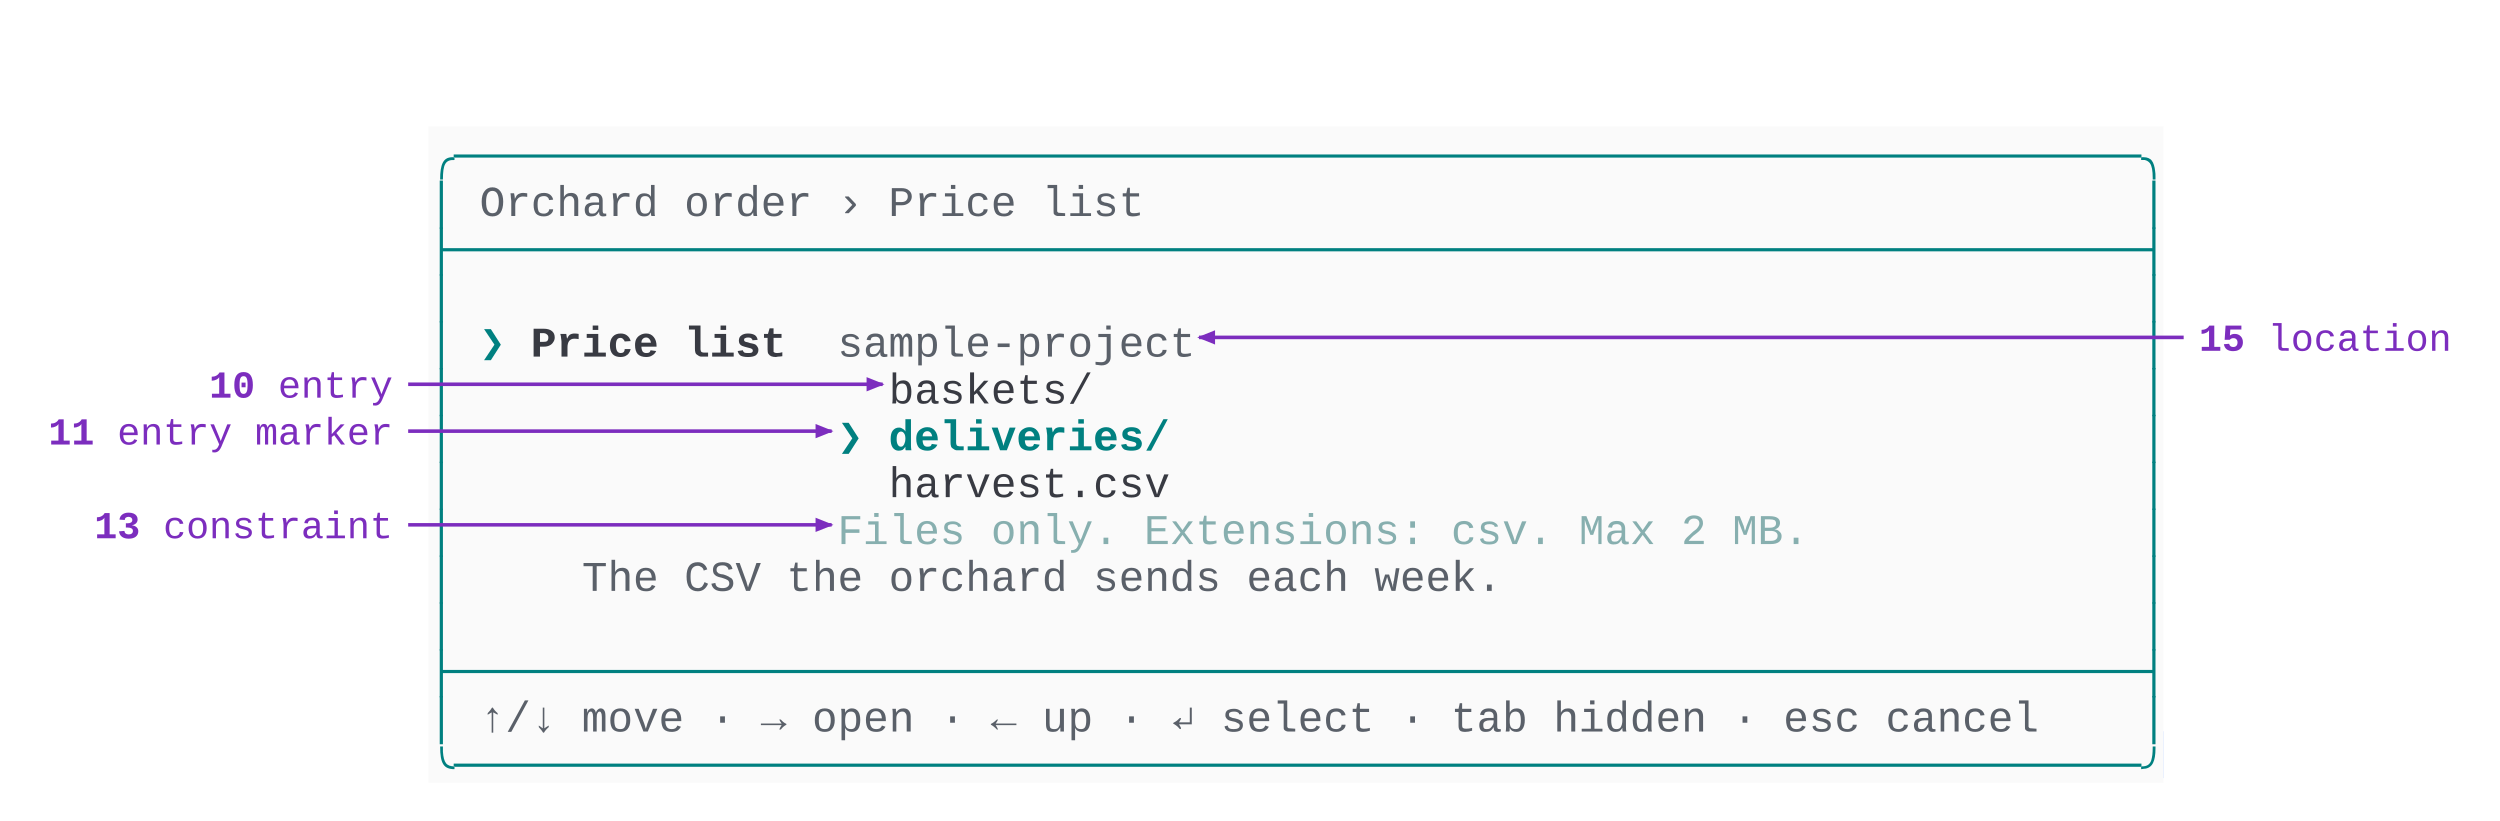
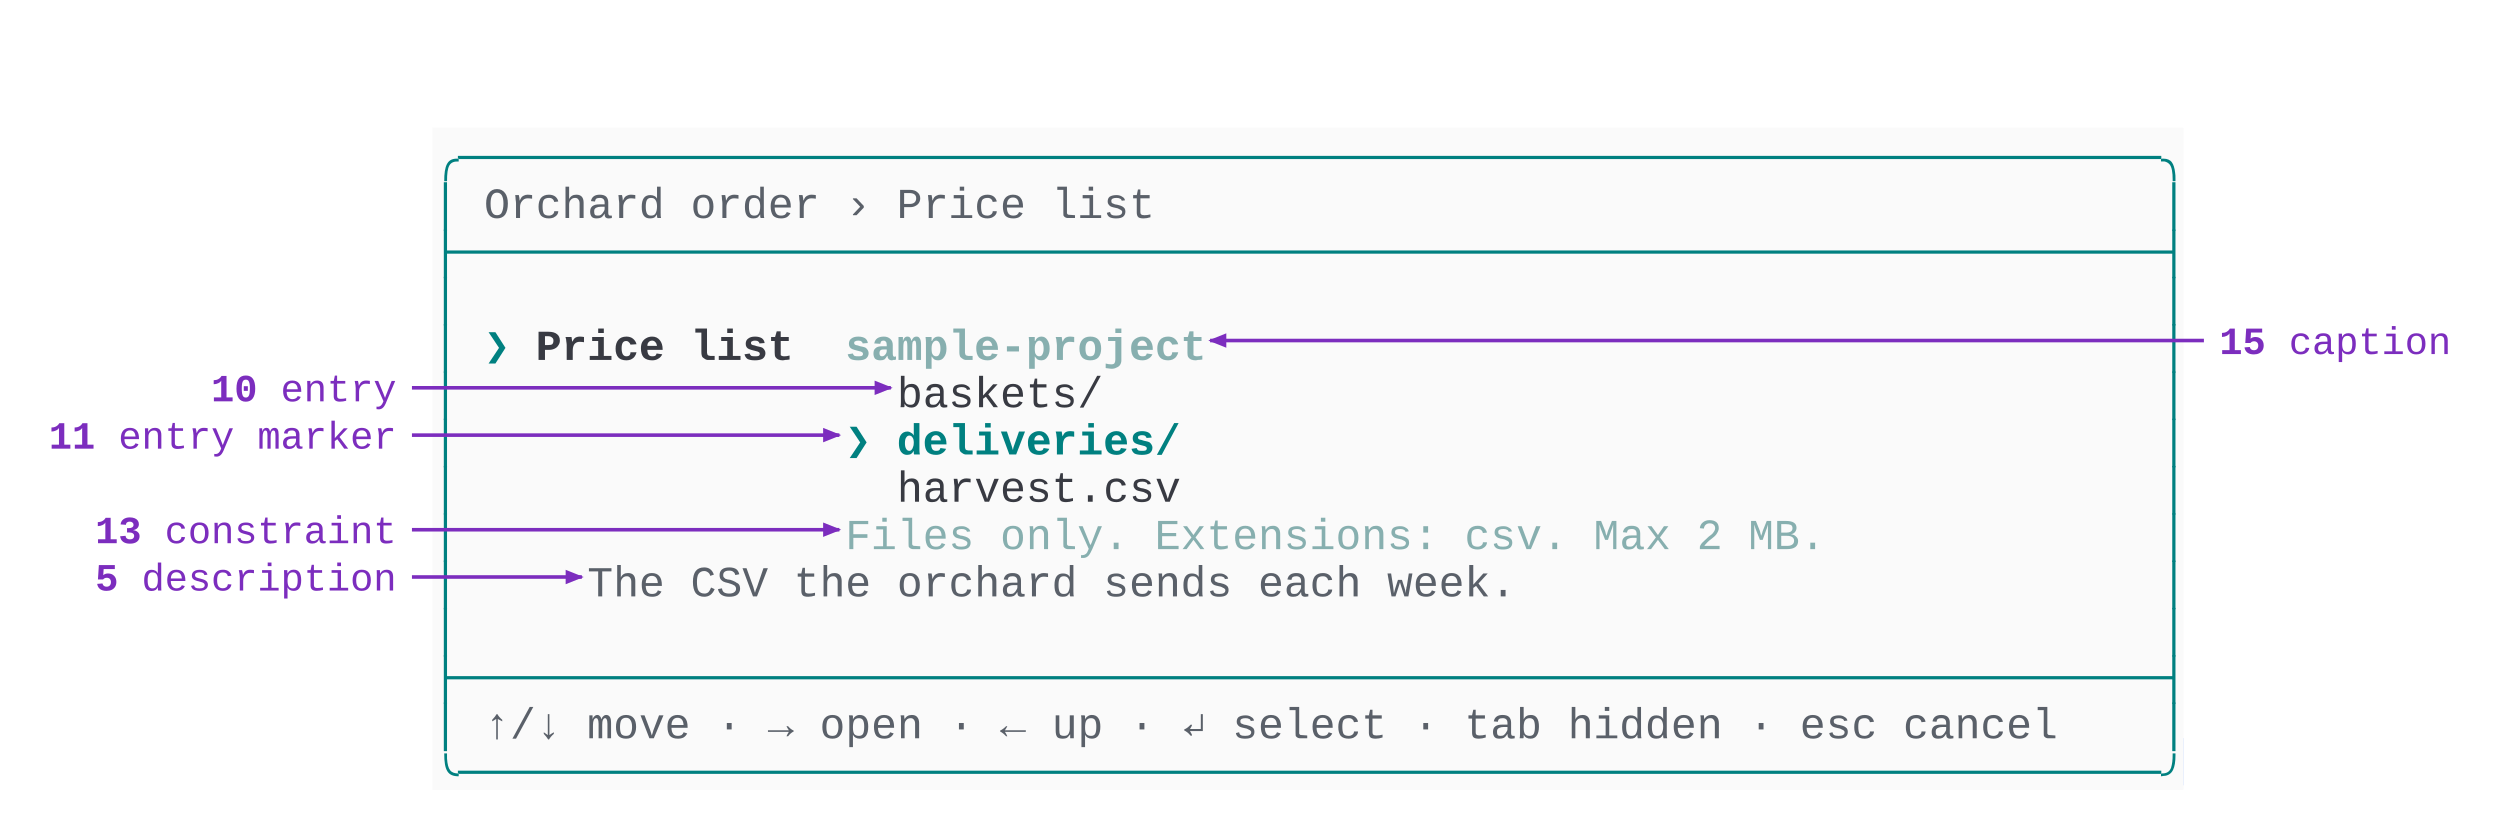
- <svg xmlns="http://www.w3.org/2000/svg" xmlns:xlink="http://www.w3.org/1999/xlink" width="980.00" height="321.78">
+ <svg xmlns="http://www.w3.org/2000/svg" xmlns:xlink="http://www.w3.org/1999/xlink" width="971.00" height="321.78">
  <defs>
    <marker id="anatomy-arrow" viewBox="0 0 10 10" refX="9" refY="5" markerWidth="5" markerHeight="5" orient="auto-start-reverse">
      <path d="M 0 1 L 10 5 L 0 9 z" fill="rgb(124,45,190)" />
    </marker>
  </defs>
  <g transform="translate(168.00,49.60)">
    <svg width="680" height="257.18">
      <rect width="680" height="257.18" rx="0" ry="0" class="a" />
      <svg height="257.18" viewBox="0 0 68 25.718" width="680">
-         <style>.a{fill:rgb(250,250,250)}.b{font-family:Consolas,"Courier New",Courier,"Liberation Mono",monospace}.c{fill:rgb(0,128,128);white-space:pre}.d{fill:transparent}.e{fill:rgb(82,139,255)}.f{fill:rgb(90,96,105);white-space:pre}.g{fill:rgb(0,128,128);font-weight:bold;white-space:pre}.h{fill:rgb(56,58,66);font-weight:bold;white-space:pre}.i{fill:rgb(56,58,66);white-space:pre}.j{fill:rgb(135,175,175);white-space:pre}</style>
+         <style>.a{fill:rgb(250,250,250)}.b{font-family:Consolas,"Courier New",Courier,"Liberation Mono",monospace}.c{fill:rgb(0,128,128);white-space:pre}.d{fill:transparent}.e{fill:rgb(82,139,255)}.f{fill:rgb(90,96,105);white-space:pre}.g{fill:rgb(0,128,128);font-weight:bold;white-space:pre}.h{fill:rgb(56,58,66);font-weight:bold;white-space:pre}.i{fill:rgb(135,175,175);font-weight:bold;white-space:pre}.j{fill:rgb(56,58,66);white-space:pre}.k{fill:rgb(135,175,175);white-space:pre}</style>
        <g font-family="Consolas, &quot;Courier New&quot;, Courier, &quot;Liberation Mono&quot;, monospace" font-size="1.67" class="b">
          <defs>
            <symbol id="1">
              <text x="0" y="1.67" class="c" textLength="68.136" lengthAdjust="spacingAndGlyphs">├──────────────────────────────────────────────────────────────────┤</text>
            </symbol>
            <symbol id="2">
              <text x="0" y="1.67" class="c" textLength="1.002" lengthAdjust="spacingAndGlyphs">│</text>
              <text x="67.134" y="1.67" class="c" textLength="1.002" lengthAdjust="spacingAndGlyphs">│</text>
            </symbol>
            <symbol id="a">
              <rect height="14" width="68" x="0" y="0" class="d" />
            </symbol>
            <symbol id="b">
              <rect height="1.837" width="1.102" class="e" />
            </symbol>
          </defs>
          <rect height="25.718" width="68" class="a" />
          <svg x="0" y="0" width="68">
            <svg x="0">
              <use xlink:href="#a" />
              <use xlink:href="#b" x="67.996" y="23.706" />
              <text x="0" y="1.67" class="c" textLength="68.136" lengthAdjust="spacingAndGlyphs">╭──────────────────────────────────────────────────────────────────╮</text>
              <text x="0" y="3.507" class="c" textLength="1.002" lengthAdjust="spacingAndGlyphs">│</text>
              <text x="2.004" y="3.507" class="f" textLength="7.014" lengthAdjust="spacingAndGlyphs">Orchard</text>
              <text x="10.02" y="3.507" class="f" textLength="5.01" lengthAdjust="spacingAndGlyphs">order</text>
              <text x="16.032" y="3.507" class="f" textLength="1.002" lengthAdjust="spacingAndGlyphs">›</text>
              <text x="18.036" y="3.507" class="f" textLength="5.01" lengthAdjust="spacingAndGlyphs">Price</text>
              <text x="24.048" y="3.507" class="f" textLength="4.008" lengthAdjust="spacingAndGlyphs">list</text>
              <text x="67.134" y="3.507" class="c" textLength="1.002" lengthAdjust="spacingAndGlyphs">│</text>
              <use xlink:href="#1" y="3.674" />
              <use xlink:href="#2" y="5.511" />
              <text x="0" y="9.018" class="c" textLength="1.002" lengthAdjust="spacingAndGlyphs">│</text>
              <text x="2.004" y="9.018" class="g" textLength="1.002" lengthAdjust="spacingAndGlyphs">❯</text>
              <text x="4.008" y="9.018" class="h" textLength="5.01" lengthAdjust="spacingAndGlyphs">Price</text>
              <text x="10.02" y="9.018" class="h" textLength="4.008" lengthAdjust="spacingAndGlyphs">list</text>
-               <text x="16.032" y="9.018" class="f" textLength="14.028" lengthAdjust="spacingAndGlyphs">sample-project</text>
+               <text x="16.032" y="9.018" class="i" textLength="14.028" lengthAdjust="spacingAndGlyphs">sample-project</text>
              <text x="67.134" y="9.018" class="c" textLength="1.002" lengthAdjust="spacingAndGlyphs">│</text>
              <text x="0" y="10.855" class="c" textLength="1.002" lengthAdjust="spacingAndGlyphs">│</text>
-               <text x="18.036" y="10.855" class="i" textLength="8.016" lengthAdjust="spacingAndGlyphs">baskets/</text>
+               <text x="18.036" y="10.855" class="j" textLength="8.016" lengthAdjust="spacingAndGlyphs">baskets/</text>
              <text x="67.134" y="10.855" class="c" textLength="1.002" lengthAdjust="spacingAndGlyphs">│</text>
              <text x="0" y="12.692" class="c" textLength="1.002" lengthAdjust="spacingAndGlyphs">│</text>
              <text x="16.032" y="12.692" class="g" textLength="1.002" lengthAdjust="spacingAndGlyphs">❯</text>
              <text x="18.036" y="12.692" class="g" textLength="11.022" lengthAdjust="spacingAndGlyphs">deliveries/</text>
              <text x="67.134" y="12.692" class="c" textLength="1.002" lengthAdjust="spacingAndGlyphs">│</text>
              <text x="0" y="14.529" class="c" textLength="1.002" lengthAdjust="spacingAndGlyphs">│</text>
-               <text x="18.036" y="14.529" class="i" textLength="11.022" lengthAdjust="spacingAndGlyphs">harvest.csv</text>
+               <text x="18.036" y="14.529" class="j" textLength="11.022" lengthAdjust="spacingAndGlyphs">harvest.csv</text>
              <text x="67.134" y="14.529" class="c" textLength="1.002" lengthAdjust="spacingAndGlyphs">│</text>
              <text x="0" y="16.366" class="c" textLength="1.002" lengthAdjust="spacingAndGlyphs">│</text>
-               <text x="16.032" y="16.366" class="j" textLength="5.01" lengthAdjust="spacingAndGlyphs">Files</text>
-               <text x="22.044" y="16.366" class="j" textLength="5.01" lengthAdjust="spacingAndGlyphs">only.</text>
-               <text x="28.056" y="16.366" class="j" textLength="11.022" lengthAdjust="spacingAndGlyphs">Extensions:</text>
-               <text x="40.08" y="16.366" class="j" textLength="4.008" lengthAdjust="spacingAndGlyphs">csv.</text>
-               <text x="45.09" y="16.366" class="j" textLength="3.006" lengthAdjust="spacingAndGlyphs">Max</text>
-               <text x="49.098" y="16.366" class="j" textLength="1.002" lengthAdjust="spacingAndGlyphs">2</text>
-               <text x="51.102" y="16.366" class="j" textLength="3.006" lengthAdjust="spacingAndGlyphs">MB.</text>
+               <text x="16.032" y="16.366" class="k" textLength="5.01" lengthAdjust="spacingAndGlyphs">Files</text>
+               <text x="22.044" y="16.366" class="k" textLength="5.01" lengthAdjust="spacingAndGlyphs">only.</text>
+               <text x="28.056" y="16.366" class="k" textLength="11.022" lengthAdjust="spacingAndGlyphs">Extensions:</text>
+               <text x="40.08" y="16.366" class="k" textLength="4.008" lengthAdjust="spacingAndGlyphs">csv.</text>
+               <text x="45.09" y="16.366" class="k" textLength="3.006" lengthAdjust="spacingAndGlyphs">Max</text>
+               <text x="49.098" y="16.366" class="k" textLength="1.002" lengthAdjust="spacingAndGlyphs">2</text>
+               <text x="51.102" y="16.366" class="k" textLength="3.006" lengthAdjust="spacingAndGlyphs">MB.</text>
              <text x="67.134" y="16.366" class="c" textLength="1.002" lengthAdjust="spacingAndGlyphs">│</text>
              <text x="0" y="18.203" class="c" textLength="1.002" lengthAdjust="spacingAndGlyphs">│</text>
              <text x="6.012" y="18.203" class="f" textLength="3.006" lengthAdjust="spacingAndGlyphs">The</text>
              <text x="10.02" y="18.203" class="f" textLength="3.006" lengthAdjust="spacingAndGlyphs">CSV</text>
              <text x="14.028" y="18.203" class="f" textLength="3.006" lengthAdjust="spacingAndGlyphs">the</text>
              <text x="18.036" y="18.203" class="f" textLength="7.014" lengthAdjust="spacingAndGlyphs">orchard</text>
              <text x="26.052" y="18.203" class="f" textLength="5.01" lengthAdjust="spacingAndGlyphs">sends</text>
              <text x="32.064" y="18.203" class="f" textLength="4.008" lengthAdjust="spacingAndGlyphs">each</text>
              <text x="37.074" y="18.203" class="f" textLength="5.01" lengthAdjust="spacingAndGlyphs">week.</text>
              <text x="67.134" y="18.203" class="c" textLength="1.002" lengthAdjust="spacingAndGlyphs">│</text>
              <use xlink:href="#2" y="18.37" />
              <use xlink:href="#1" y="20.207" />
              <text x="0" y="23.714" class="c" textLength="1.002" lengthAdjust="spacingAndGlyphs">│</text>
              <text x="2.004" y="23.714" class="f" textLength="3.006" lengthAdjust="spacingAndGlyphs">↑/↓</text>
              <text x="6.012" y="23.714" class="f" textLength="4.008" lengthAdjust="spacingAndGlyphs">move</text>
              <text x="11.022" y="23.714" class="f" textLength="1.002" lengthAdjust="spacingAndGlyphs">·</text>
              <text x="13.026" y="23.714" class="f" textLength="1.002" lengthAdjust="spacingAndGlyphs">→</text>
              <text x="15.03" y="23.714" class="f" textLength="4.008" lengthAdjust="spacingAndGlyphs">open</text>
              <text x="20.04" y="23.714" class="f" textLength="1.002" lengthAdjust="spacingAndGlyphs">·</text>
              <text x="22.044" y="23.714" class="f" textLength="1.002" lengthAdjust="spacingAndGlyphs">←</text>
              <text x="24.048" y="23.714" class="f" textLength="2.004" lengthAdjust="spacingAndGlyphs">up</text>
              <text x="27.054" y="23.714" class="f" textLength="1.002" lengthAdjust="spacingAndGlyphs">·</text>
              <text x="29.058" y="23.714" class="f" textLength="1.002" lengthAdjust="spacingAndGlyphs">↵</text>
              <text x="31.062" y="23.714" class="f" textLength="6.012" lengthAdjust="spacingAndGlyphs">select</text>
              <text x="38.076" y="23.714" class="f" textLength="1.002" lengthAdjust="spacingAndGlyphs">·</text>
              <text x="40.08" y="23.714" class="f" textLength="3.006" lengthAdjust="spacingAndGlyphs">tab</text>
              <text x="44.088" y="23.714" class="f" textLength="6.012" lengthAdjust="spacingAndGlyphs">hidden</text>
              <text x="51.102" y="23.714" class="f" textLength="1.002" lengthAdjust="spacingAndGlyphs">·</text>
              <text x="53.106" y="23.714" class="f" textLength="3.006" lengthAdjust="spacingAndGlyphs">esc</text>
              <text x="57.114" y="23.714" class="f" textLength="6.012" lengthAdjust="spacingAndGlyphs">cancel</text>
              <text x="67.134" y="23.714" class="c" textLength="1.002" lengthAdjust="spacingAndGlyphs">│</text>
              <text x="0" y="25.551" class="c" textLength="68.136" lengthAdjust="spacingAndGlyphs">╰──────────────────────────────────────────────────────────────────╯</text>
            </svg>
          </svg>
        </g>
      </svg>
    </svg>
  </g>
  <g>
    <path d="M 856.00 132.26 L 854.00 132.26 L 470.00 132.26" fill="none" stroke="rgb(124,45,190)" stroke-width="1.4" stroke-linejoin="round" marker-end="url(#anatomy-arrow)" />
    <text x="862.00" y="137.51" text-anchor="start" fill="rgb(124,45,190)" font-family="Consolas, &quot;Courier New&quot;, Courier, monospace" font-size="15.0">
-       <tspan font-weight="bold">15</tspan>  location</text>
+       <tspan font-weight="bold">15</tspan>  caption</text>
    <path d="M 160.00 150.63 L 162.00 150.63 L 346.00 150.63" fill="none" stroke="rgb(124,45,190)" stroke-width="1.4" stroke-linejoin="round" marker-end="url(#anatomy-arrow)" />
    <text x="154.00" y="155.88" text-anchor="end" fill="rgb(124,45,190)" font-family="Consolas, &quot;Courier New&quot;, Courier, monospace" font-size="15.0">
      <tspan font-weight="bold">10</tspan>  entry</text>
    <path d="M 160.00 169.00 L 162.00 169.00 L 326.00 169.00" fill="none" stroke="rgb(124,45,190)" stroke-width="1.4" stroke-linejoin="round" marker-end="url(#anatomy-arrow)" />
    <text x="154.00" y="174.25" text-anchor="end" fill="rgb(124,45,190)" font-family="Consolas, &quot;Courier New&quot;, Courier, monospace" font-size="15.0">
      <tspan font-weight="bold">11</tspan>  entry marker</text>
    <path d="M 160.00 205.74 L 162.00 205.74 L 326.00 205.74" fill="none" stroke="rgb(124,45,190)" stroke-width="1.4" stroke-linejoin="round" marker-end="url(#anatomy-arrow)" />
    <text x="154.00" y="210.99" text-anchor="end" fill="rgb(124,45,190)" font-family="Consolas, &quot;Courier New&quot;, Courier, monospace" font-size="15.0">
      <tspan font-weight="bold">13</tspan>  constraint</text>
+     <path d="M 160.00 224.11 L 162.00 224.11 L 226.00 224.11" fill="none" stroke="rgb(124,45,190)" stroke-width="1.4" stroke-linejoin="round" marker-end="url(#anatomy-arrow)" />
+     <text x="154.00" y="229.36" text-anchor="end" fill="rgb(124,45,190)" font-family="Consolas, &quot;Courier New&quot;, Courier, monospace" font-size="15.0">
+       <tspan font-weight="bold">5</tspan>  description</text>
  </g>
</svg>
